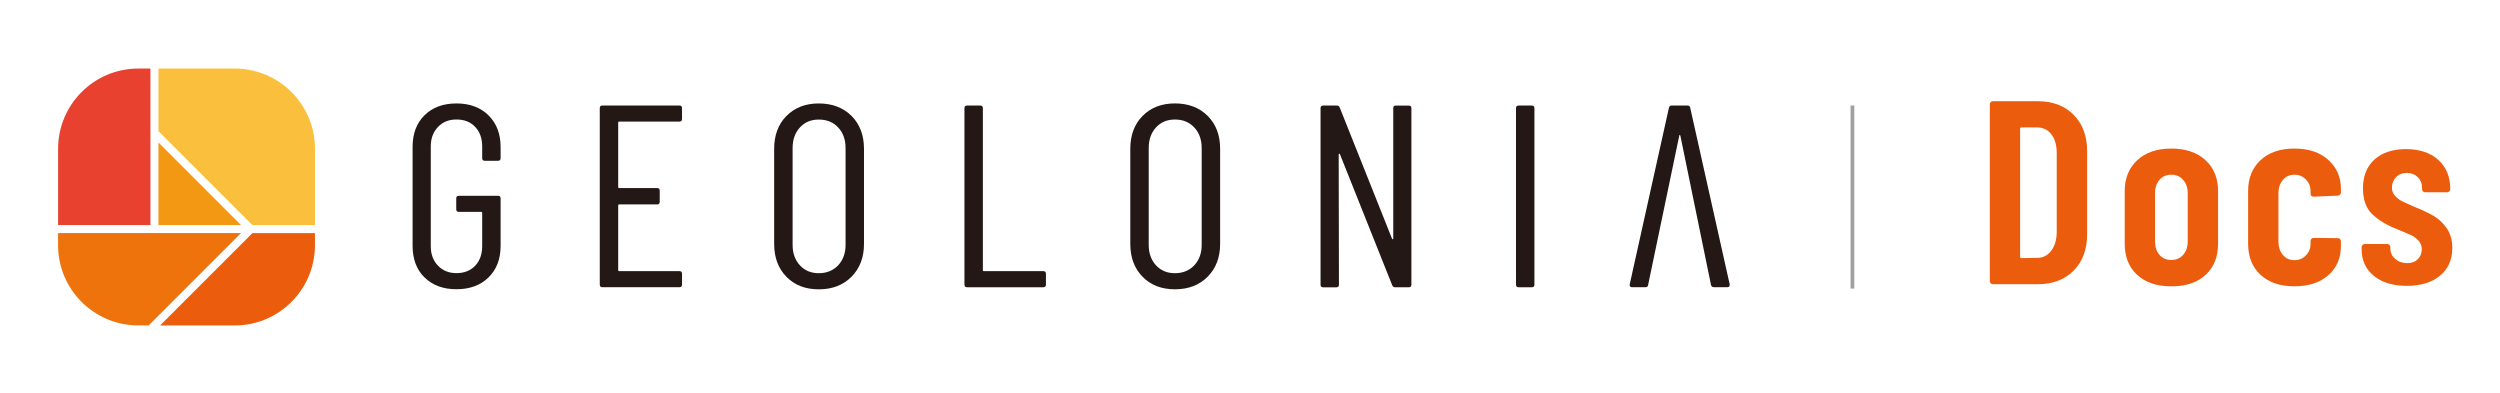
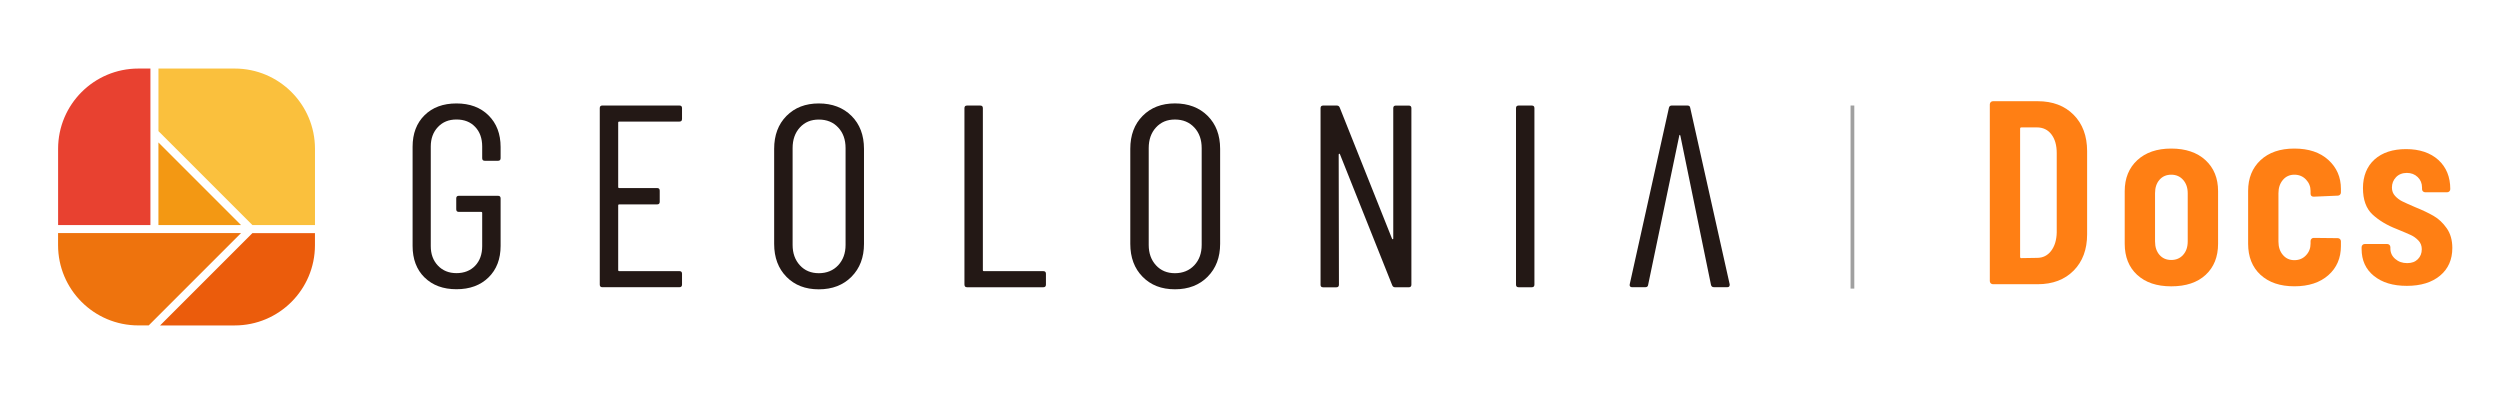
<svg xmlns="http://www.w3.org/2000/svg" id="_レイヤー_1" data-name="レイヤー 1" viewBox="0 0 793.93 124.72">
  <defs>
    <style>
      .cls-1, .cls-2 {
        fill: none;
      }

      .cls-3 {
        fill: #fac03d;
      }

      .cls-4 {
        fill: #ee730d;
      }

      .cls-2 {
        stroke: #a0a0a0;
        stroke-miterlimit: 10;
        stroke-width: 1.19px;
      }

      .cls-5 {
        fill: #231815;
      }

      .cls-6 {
        fill: #f39813;
      }

      .cls-7 {
        fill: #eb5c0c;
      }

+       .cls-9 {
+         fill: #FF7F14;
+       }
+ 
      .cls-8 {
        fill: #e84130;
      }
    </style>
  </defs>
  <g>
    <g>
      <g>
        <path class="cls-5" d="M134.82,88.12c-2.53-2.5-3.79-5.84-3.79-10.02v-31.49c0-4.18,1.26-7.51,3.79-10.01,2.53-2.5,5.91-3.75,10.14-3.75s7.63,1.26,10.18,3.79c2.56,2.53,3.84,5.88,3.84,10.05v3.54c0,.55-.28.83-.82.83h-4.21c-.55,0-.82-.27-.82-.83v-3.71c0-2.58-.74-4.66-2.23-6.22-1.48-1.57-3.46-2.35-5.94-2.35s-4.38.8-5.89,2.39c-1.51,1.6-2.27,3.66-2.27,6.18v31.65c0,2.53.76,4.59,2.27,6.18,1.51,1.59,3.47,2.39,5.89,2.39s4.45-.78,5.94-2.35c1.48-1.56,2.23-3.64,2.23-6.22v-10.55c0-.22-.11-.33-.33-.33h-7.09c-.55,0-.82-.27-.82-.83v-3.46c0-.55.27-.82.82-.82h12.45c.55,0,.82.28.82.82v15.08c0,4.18-1.28,7.52-3.84,10.02-2.55,2.5-5.95,3.75-10.18,3.75s-7.61-1.25-10.14-3.75Z" />
        <path class="cls-5" d="M215.77,38.62h-19.12c-.22,0-.33.11-.33.33v20.44c0,.22.11.33.33.33h12.04c.55,0,.82.28.82.83v3.54c0,.55-.28.82-.82.82h-12.04c-.22,0-.33.11-.33.33v20.53c0,.22.11.33.33.33h19.12c.55,0,.82.28.82.82v3.46c0,.55-.28.83-.82.83h-24.48c-.55,0-.82-.27-.82-.83v-56.05c0-.55.28-.82.82-.82h24.48c.55,0,.82.28.82.82v3.46c0,.55-.28.82-.82.82Z" />
        <path class="cls-5" d="M249.77,87.92c-2.61-2.64-3.92-6.13-3.92-10.47v-30.17c0-4.34,1.3-7.83,3.92-10.47,2.61-2.64,6.03-3.96,10.26-3.96s7.75,1.32,10.39,3.96c2.64,2.64,3.96,6.13,3.96,10.47v30.17c0,4.29-1.32,7.76-3.96,10.43-2.64,2.66-6.1,4-10.39,4s-7.65-1.32-10.26-3.95ZM266.18,84.25c1.56-1.68,2.35-3.83,2.35-6.47v-30.75c0-2.69-.78-4.88-2.35-6.55-1.57-1.68-3.61-2.51-6.14-2.51s-4.48.84-6.02,2.51c-1.54,1.68-2.31,3.86-2.31,6.55v30.75c0,2.64.77,4.79,2.31,6.47,1.54,1.68,3.54,2.51,6.02,2.51s4.57-.84,6.14-2.51Z" />
        <path class="cls-5" d="M306.28,90.39v-56.05c0-.55.28-.82.82-.82h4.21c.55,0,.82.28.82.82v51.44c0,.22.11.33.33.33h18.88c.55,0,.82.28.82.82v3.46c0,.55-.28.83-.82.83h-24.23c-.55,0-.82-.27-.82-.83Z" />
        <path class="cls-5" d="M419.37,90.39v-56.05c0-.55.28-.82.82-.82h4.37c.44,0,.74.22.91.66l16.57,41.55c.05.16.13.25.25.25s.17-.08.17-.25v-41.38c0-.55.27-.82.82-.82h4.12c.55,0,.82.28.82.82v56.05c0,.55-.28.83-.82.83h-4.37c-.44,0-.74-.22-.91-.66l-16.57-41.54c-.06-.17-.14-.23-.25-.21-.11.03-.17.12-.17.29l.08,41.3c0,.55-.28.83-.82.83h-4.21c-.55,0-.82-.27-.82-.83Z" />
        <path class="cls-5" d="M481.44,90.39v-56.05c0-.55.28-.82.82-.82h4.21c.55,0,.82.28.82.82v56.05c0,.55-.28.83-.82.83h-4.21c-.55,0-.82-.27-.82-.83Z" />
        <path class="cls-5" d="M533.62,43.07c-.06-.16-.11-.25-.17-.25s-.11.08-.16.25l-9.89,47.4c-.06.49-.36.74-.91.74h-4.2c-.28,0-.48-.08-.62-.25-.14-.16-.18-.38-.12-.66l12.45-56.05c.11-.49.41-.74.91-.74h4.95c.55,0,.85.25.91.74l12.53,56.05v.16c0,.49-.25.74-.74.74h-4.29c-.49,0-.8-.25-.91-.74l-9.73-47.4Z" />
      </g>
      <path class="cls-5" d="M362.87,87.91c-2.61-2.64-3.92-6.13-3.92-10.47v-30.17c0-4.34,1.3-7.83,3.92-10.47,2.61-2.64,6.03-3.96,10.26-3.96s7.75,1.32,10.39,3.96c2.64,2.64,3.96,6.13,3.96,10.47v30.17c0,4.29-1.32,7.76-3.96,10.43-2.64,2.67-6.1,4-10.39,4s-7.65-1.32-10.26-3.96ZM379.27,84.25c1.57-1.67,2.35-3.83,2.35-6.47v-30.75c0-2.69-.78-4.88-2.35-6.55-1.57-1.68-3.61-2.52-6.14-2.52s-4.48.84-6.02,2.52c-1.54,1.68-2.31,3.86-2.31,6.55v30.75c0,2.64.77,4.79,2.31,6.47,1.54,1.68,3.54,2.51,6.02,2.51s4.57-.84,6.14-2.51Z" />
    </g>
    <rect class="cls-1" x="5.32" y="8.65" width="107.82" height="107.82" />
    <path class="cls-4" d="M18.44,74.03v3.82c0,14.08,11.41,25.49,25.49,25.49h3.3l29.32-29.32H18.44Z" />
    <path class="cls-7" d="M50.84,103.35h23.69c14.08,0,25.49-11.41,25.49-25.49v-3.82h-19.87l-29.32,29.32Z" />
    <path class="cls-8" d="M47.76,21.77h-3.82c-14.08,0-25.49,11.41-25.49,25.49v24.22h29.32V21.77Z" />
    <path class="cls-3" d="M80.16,71.48h19.87v-24.22c0-14.08-11.41-25.49-25.49-25.49h-24.22v19.87l29.85,29.85Z" />
    <polygon class="cls-6" points="50.31 71.48 76.55 71.48 50.31 45.24 50.31 71.48" />
  </g>
  <line class="cls-2" x1="588.28" y1="33.51" x2="588.28" y2="91.65" />
  <g>
-     <path class="cls-7" d="M632.2,89.98c-.19-.19-.29-.43-.29-.71v-56.13c0-.28.1-.51.29-.71.19-.19.43-.29.71-.29h14.2c4.76,0,8.57,1.44,11.42,4.32,2.85,2.88,4.28,6.73,4.28,11.54v26.4c0,4.82-1.43,8.66-4.28,11.54-2.85,2.88-6.66,4.32-11.42,4.32h-14.2c-.28,0-.51-.1-.71-.29ZM641.95,81.97l4.98-.08c1.83,0,3.31-.73,4.44-2.2,1.13-1.47,1.73-3.42,1.79-5.85v-25.24c0-2.49-.57-4.47-1.7-5.94-1.13-1.47-2.67-2.2-4.61-2.2h-4.9c-.28,0-.42.14-.42.42v40.69c0,.28.14.42.42.42Z" />
-     <path class="cls-7" d="M678.69,87.28c-2.63-2.43-3.94-5.73-3.94-9.88v-16.69c0-4.1,1.33-7.38,3.99-9.84,2.66-2.46,6.25-3.69,10.79-3.69s8.22,1.23,10.88,3.69c2.66,2.46,3.99,5.74,3.99,9.84v16.69c0,4.15-1.32,7.45-3.94,9.88-2.63,2.44-6.27,3.65-10.92,3.65s-8.21-1.22-10.84-3.65ZM693.31,80.93c.97-1.08,1.45-2.5,1.45-4.28v-15.28c0-1.72-.48-3.13-1.45-4.23-.97-1.11-2.23-1.66-3.78-1.66s-2.8.54-3.74,1.62c-.94,1.08-1.41,2.5-1.41,4.28v15.28c0,1.77.47,3.2,1.41,4.28.94,1.08,2.19,1.62,3.74,1.62s2.81-.54,3.78-1.62Z" />
-     <path class="cls-7" d="M717.88,87.28c-2.63-2.43-3.94-5.73-3.94-9.88v-16.77c0-4.04,1.31-7.29,3.94-9.76,2.63-2.46,6.21-3.69,10.75-3.69s8.14,1.2,10.79,3.61,3.99,5.47,3.99,9.18v1.16c0,.28-.1.51-.29.71s-.43.29-.71.29l-7.64.33c-.67,0-1-.33-1-1v-.83c0-1.38-.48-2.59-1.45-3.61-.97-1.02-2.2-1.54-3.69-1.54s-2.71.55-3.65,1.66c-.94,1.11-1.41,2.52-1.41,4.23v15.36c0,1.72.47,3.13,1.41,4.23.94,1.11,2.16,1.66,3.65,1.66s2.73-.51,3.69-1.54c.97-1.02,1.45-2.25,1.45-3.7v-.83c0-.28.1-.51.29-.71s.43-.29.71-.29l7.64.08c.28,0,.51.1.71.29.19.19.29.43.29.71v1.5c0,3.82-1.33,6.91-3.99,9.26-2.66,2.35-6.26,3.53-10.79,3.53s-8.12-1.22-10.75-3.65Z" />
-     <path class="cls-7" d="M753.88,87.62c-2.6-2.1-3.9-4.95-3.9-8.55v-.58c0-.28.1-.51.29-.71s.43-.29.71-.29h7.14c.28,0,.51.1.71.29.19.19.29.43.29.71v.42c0,1.33.51,2.44,1.54,3.32,1.02.89,2.28,1.33,3.78,1.33s2.57-.42,3.4-1.25c.83-.83,1.25-1.88,1.25-3.16,0-1.11-.36-2.03-1.08-2.78-.72-.75-1.5-1.31-2.33-1.7-.83-.39-2.33-1.02-4.48-1.91-3.16-1.22-5.74-2.77-7.76-4.65-2.02-1.88-3.03-4.68-3.03-8.39s1.23-6.9,3.69-9.09c2.46-2.19,5.8-3.28,10.01-3.28s7.73,1.15,10.25,3.45c2.52,2.3,3.78,5.38,3.78,9.26,0,.28-.1.51-.29.71-.19.2-.43.29-.71.29h-6.97c-.28,0-.51-.1-.71-.29-.2-.19-.29-.43-.29-.71v-.5c0-1.33-.46-2.44-1.37-3.32-.91-.88-2.06-1.33-3.45-1.33s-2.59.46-3.45,1.37c-.86.91-1.29,2.01-1.29,3.28,0,1.05.33,1.94,1,2.66.66.72,1.41,1.29,2.24,1.7s2.21,1.04,4.15,1.87c2.33.94,4.28,1.87,5.85,2.78,1.58.91,2.96,2.21,4.15,3.9,1.19,1.69,1.79,3.78,1.79,6.27,0,3.71-1.3,6.64-3.9,8.8-2.6,2.16-6.12,3.24-10.54,3.24s-7.86-1.05-10.46-3.16Z" />
+     <path class="cls-9" d="M632.2,89.98c-.19-.19-.29-.43-.29-.71v-56.13c0-.28.1-.51.29-.71.19-.19.43-.29.71-.29h14.2c4.76,0,8.57,1.44,11.42,4.32,2.85,2.88,4.28,6.73,4.28,11.54v26.4c0,4.82-1.43,8.66-4.28,11.54-2.85,2.88-6.66,4.32-11.42,4.32h-14.2c-.28,0-.51-.1-.71-.29ZM641.95,81.97l4.98-.08c1.83,0,3.31-.73,4.44-2.2,1.13-1.47,1.73-3.42,1.79-5.85v-25.24c0-2.49-.57-4.47-1.7-5.94-1.13-1.47-2.67-2.2-4.61-2.2h-4.9c-.28,0-.42.14-.42.42v40.69c0,.28.14.42.42.42Z" />
+     <path class="cls-9" d="M678.69,87.28c-2.63-2.43-3.94-5.73-3.94-9.88v-16.69c0-4.1,1.33-7.38,3.99-9.84,2.66-2.46,6.25-3.69,10.79-3.69s8.22,1.23,10.88,3.69c2.66,2.46,3.99,5.74,3.99,9.84v16.69c0,4.15-1.32,7.45-3.94,9.88-2.63,2.44-6.27,3.65-10.92,3.65s-8.21-1.22-10.84-3.65ZM693.31,80.93c.97-1.08,1.45-2.5,1.45-4.28v-15.28c0-1.72-.48-3.13-1.45-4.23-.97-1.11-2.23-1.66-3.78-1.66s-2.8.54-3.74,1.62c-.94,1.08-1.41,2.5-1.41,4.28v15.28c0,1.77.47,3.2,1.41,4.28.94,1.08,2.19,1.62,3.74,1.62s2.81-.54,3.78-1.62Z" />
+     <path class="cls-9" d="M717.88,87.28c-2.63-2.43-3.94-5.73-3.94-9.88v-16.77c0-4.04,1.31-7.29,3.94-9.76,2.63-2.46,6.21-3.69,10.75-3.69s8.14,1.2,10.79,3.61,3.99,5.47,3.99,9.18v1.16c0,.28-.1.51-.29.71s-.43.29-.71.29l-7.64.33c-.67,0-1-.33-1-1v-.83c0-1.38-.48-2.59-1.45-3.61-.97-1.02-2.2-1.54-3.69-1.54s-2.71.55-3.65,1.66c-.94,1.11-1.41,2.52-1.41,4.23v15.36c0,1.72.47,3.13,1.41,4.23.94,1.11,2.16,1.66,3.65,1.66s2.73-.51,3.69-1.54c.97-1.02,1.45-2.25,1.45-3.7v-.83c0-.28.1-.51.29-.71s.43-.29.71-.29l7.64.08c.28,0,.51.1.71.29.19.19.29.43.29.71v1.5c0,3.82-1.33,6.91-3.99,9.26-2.66,2.35-6.26,3.53-10.79,3.53s-8.12-1.22-10.75-3.65Z" />
+     <path class="cls-9" d="M753.88,87.62c-2.6-2.1-3.9-4.95-3.9-8.55v-.58c0-.28.1-.51.29-.71s.43-.29.71-.29h7.14c.28,0,.51.1.71.29.19.19.29.43.29.71v.42c0,1.33.51,2.44,1.54,3.32,1.02.89,2.28,1.33,3.78,1.33s2.57-.42,3.4-1.25c.83-.83,1.25-1.88,1.25-3.16,0-1.11-.36-2.03-1.08-2.78-.72-.75-1.5-1.31-2.33-1.7-.83-.39-2.33-1.02-4.48-1.91-3.16-1.22-5.74-2.77-7.76-4.65-2.02-1.88-3.03-4.68-3.03-8.39s1.23-6.9,3.69-9.09c2.46-2.19,5.8-3.28,10.01-3.28s7.73,1.15,10.25,3.45c2.52,2.3,3.78,5.38,3.78,9.26,0,.28-.1.51-.29.71-.19.2-.43.29-.71.29h-6.97c-.28,0-.51-.1-.71-.29-.2-.19-.29-.43-.29-.71v-.5c0-1.33-.46-2.44-1.37-3.32-.91-.88-2.06-1.33-3.45-1.33s-2.59.46-3.45,1.37c-.86.91-1.29,2.01-1.29,3.28,0,1.05.33,1.94,1,2.66.66.72,1.41,1.29,2.24,1.7s2.21,1.04,4.15,1.87c2.33.94,4.28,1.87,5.85,2.78,1.58.91,2.96,2.21,4.15,3.9,1.19,1.69,1.79,3.78,1.79,6.27,0,3.71-1.3,6.64-3.9,8.8-2.6,2.16-6.12,3.24-10.54,3.24s-7.86-1.05-10.46-3.16Z" />
  </g>
</svg>
